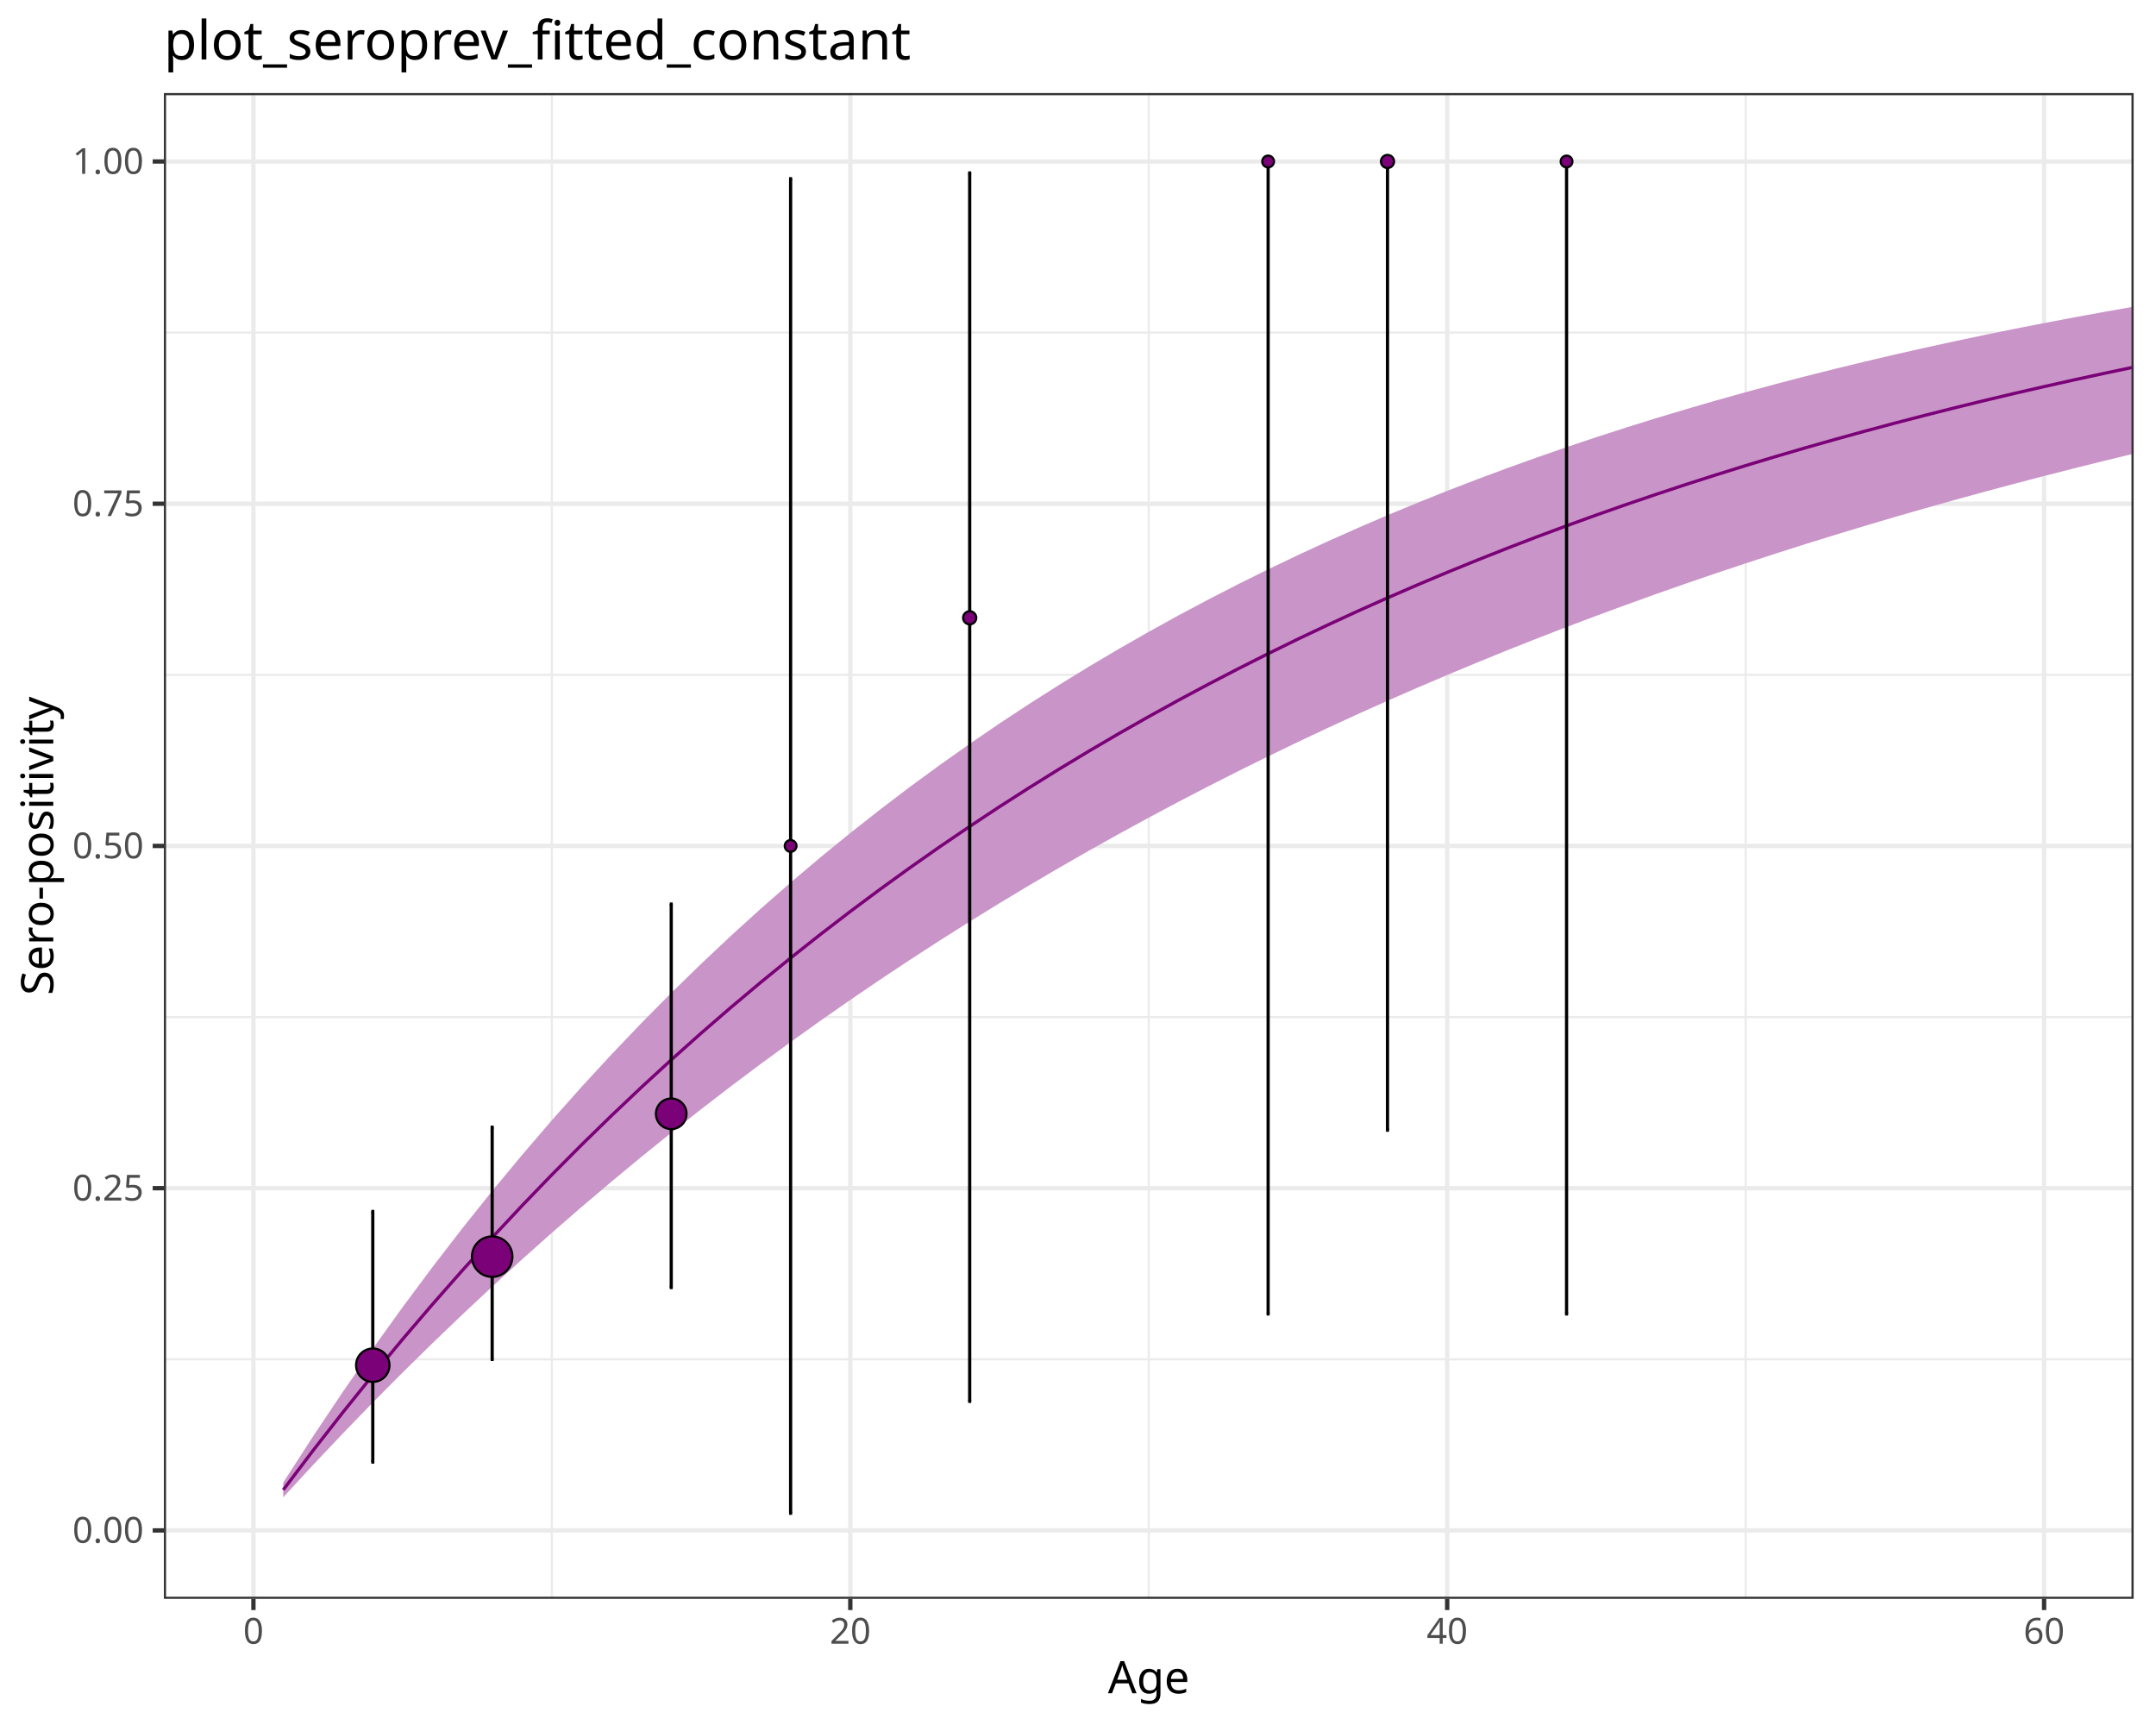
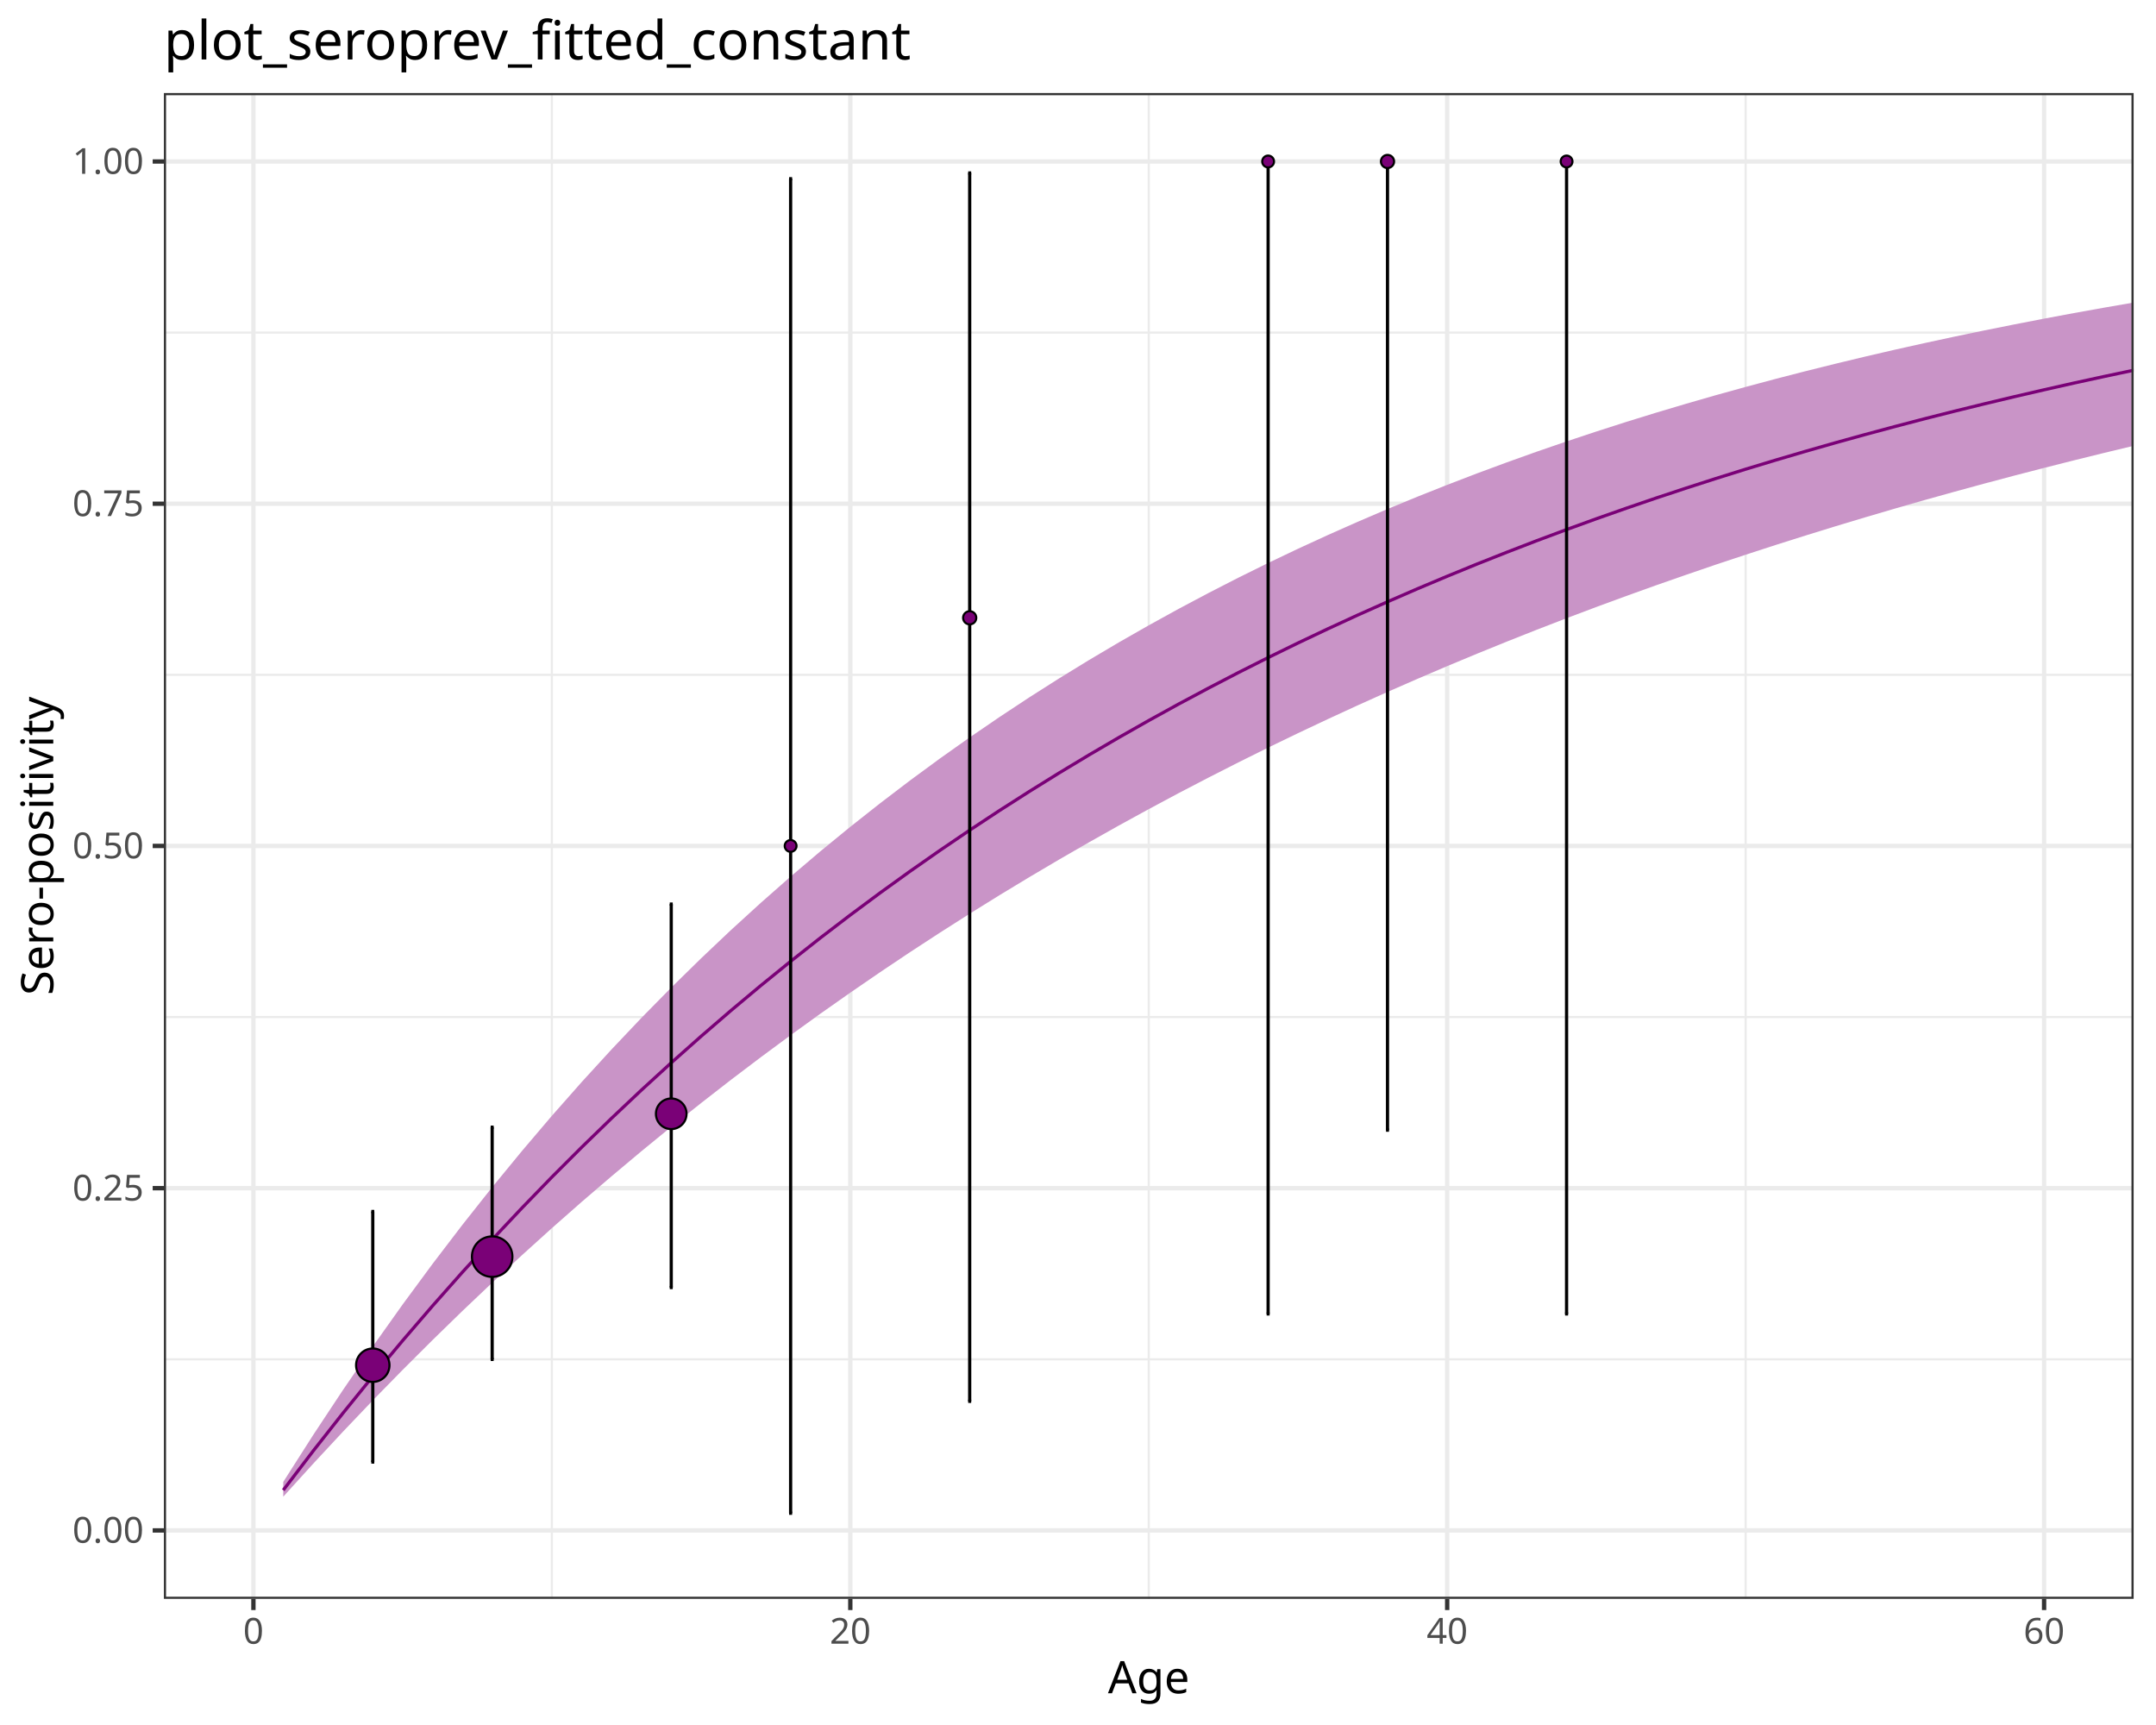
<svg xmlns="http://www.w3.org/2000/svg" class="svglite" data-engine-version="2.0" width="720.00pt" height="576.00pt" viewBox="0 0 720.00 576.00">
  <defs>
    <style type="text/css">
    .svglite line, .svglite polyline, .svglite polygon, .svglite path, .svglite rect, .svglite circle {
      fill: none;
      stroke: #000000;
      stroke-linecap: round;
      stroke-linejoin: round;
      stroke-miterlimit: 10.00;
    }
  </style>
  </defs>
  <rect width="100%" height="100%" style="stroke: none; fill: #FFFFFF;" />
  <defs>
    <clipPath id="cpMC4wMHw3MjAuMDB8MC4wMHw1NzYuMDA=">
      <rect x="0.00" y="0.00" width="720.00" height="576.00" />
    </clipPath>
  </defs>
  <g clip-path="url(#cpMC4wMHw3MjAuMDB8MC4wMHw1NzYuMDA=)">
    <rect x="0.00" y="0.00" width="720.00" height="576.00" style="stroke-width: 1.45; stroke: #FFFFFF; fill: #FFFFFF;" />
  </g>
  <defs>
    <clipPath id="cpNTQuNzN8NzEyLjUzfDMxLjA3fDUzMy44OA==">
      <rect x="54.73" y="31.07" width="657.80" height="502.81" />
    </clipPath>
  </defs>
  <g clip-path="url(#cpNTQuNzN8NzEyLjUzfDMxLjA3fDUzMy44OA==)">
    <rect x="54.73" y="31.07" width="657.80" height="502.81" style="stroke-width: 1.45; stroke: none; fill: #FFFFFF;" />
    <polyline points="54.73,453.89 712.53,453.89 " style="stroke-width: 0.73; stroke: #EBEBEB; stroke-linecap: butt;" />
    <polyline points="54.73,339.61 712.53,339.61 " style="stroke-width: 0.73; stroke: #EBEBEB; stroke-linecap: butt;" />
    <polyline points="54.73,225.34 712.53,225.34 " style="stroke-width: 0.73; stroke: #EBEBEB; stroke-linecap: butt;" />
    <polyline points="54.73,111.06 712.53,111.06 " style="stroke-width: 0.73; stroke: #EBEBEB; stroke-linecap: butt;" />
    <polyline points="184.29,533.88 184.29,31.07 " style="stroke-width: 0.73; stroke: #EBEBEB; stroke-linecap: butt;" />
    <polyline points="383.63,533.88 383.63,31.07 " style="stroke-width: 0.73; stroke: #EBEBEB; stroke-linecap: butt;" />
    <polyline points="582.96,533.88 582.96,31.07 " style="stroke-width: 0.73; stroke: #EBEBEB; stroke-linecap: butt;" />
    <polyline points="54.73,511.03 712.53,511.03 " style="stroke-width: 1.45; stroke: #EBEBEB; stroke-linecap: butt;" />
    <polyline points="54.73,396.75 712.53,396.75 " style="stroke-width: 1.45; stroke: #EBEBEB; stroke-linecap: butt;" />
    <polyline points="54.73,282.47 712.53,282.47 " style="stroke-width: 1.45; stroke: #EBEBEB; stroke-linecap: butt;" />
    <polyline points="54.73,168.20 712.53,168.20 " style="stroke-width: 1.45; stroke: #EBEBEB; stroke-linecap: butt;" />
    <polyline points="54.73,53.92 712.53,53.92 " style="stroke-width: 1.45; stroke: #EBEBEB; stroke-linecap: butt;" />
    <polyline points="84.63,533.88 84.63,31.07 " style="stroke-width: 1.45; stroke: #EBEBEB; stroke-linecap: butt;" />
    <polyline points="283.96,533.88 283.96,31.07 " style="stroke-width: 1.45; stroke: #EBEBEB; stroke-linecap: butt;" />
    <polyline points="483.29,533.88 483.29,31.07 " style="stroke-width: 1.45; stroke: #EBEBEB; stroke-linecap: butt;" />
    <polyline points="682.63,533.88 682.63,31.07 " style="stroke-width: 1.45; stroke: #EBEBEB; stroke-linecap: butt;" />
-     <polygon points="94.59,495.03 104.56,479.60 114.53,464.71 124.49,450.34 134.46,436.47 144.43,423.08 154.39,410.17 164.36,397.70 174.33,385.68 184.29,374.07 194.26,362.87 204.23,352.06 214.19,341.63 224.16,331.56 234.13,321.85 244.09,312.48 254.06,303.43 264.03,294.70 273.99,286.28 283.96,278.15 293.93,270.30 303.89,262.73 313.86,255.43 323.83,248.38 333.79,241.57 343.76,235.01 353.73,228.67 363.69,222.56 373.66,216.66 383.63,210.97 393.59,205.47 403.56,200.17 413.53,195.05 423.49,190.12 433.46,185.35 443.43,180.75 453.39,176.32 463.36,172.03 473.33,167.90 483.29,163.91 493.26,160.07 503.23,156.35 513.19,152.77 523.16,149.31 533.13,145.97 543.09,142.75 553.06,139.64 563.03,136.65 572.99,133.75 582.96,130.96 592.93,128.26 602.89,125.66 612.86,123.15 622.83,120.73 632.79,118.39 642.76,116.14 652.73,113.96 662.69,111.86 672.66,109.83 682.63,107.88 692.59,105.99 702.56,104.17 712.53,102.41 722.49,100.71 732.46,99.08 742.43,97.50 752.39,95.97 762.36,94.50 772.33,93.08 782.29,91.71 792.26,90.39 802.23,89.11 812.19,87.88 822.16,86.69 832.13,85.55 842.09,84.44 852.06,83.37 862.03,82.34 872.00,81.35 881.96,80.39 881.96,118.24 872.00,119.84 862.03,121.47 852.06,123.15 842.09,124.87 832.13,126.63 822.16,128.43 812.19,130.28 802.23,132.18 792.26,134.12 782.29,136.11 772.33,138.15 762.36,140.24 752.39,142.38 742.43,144.58 732.46,146.83 722.49,149.13 712.53,151.49 702.56,153.91 692.59,156.40 682.63,158.94 672.66,161.55 662.69,164.22 652.73,166.95 642.76,169.76 632.79,172.63 622.83,175.58 612.86,178.60 602.89,181.69 592.93,184.86 582.96,188.11 572.99,191.44 563.03,194.85 553.06,198.35 543.09,201.94 533.13,205.61 523.16,209.37 513.19,213.23 503.23,217.18 493.26,221.24 483.29,225.39 473.33,229.64 463.36,234.00 453.39,238.47 443.43,243.05 433.46,247.75 423.49,252.56 413.53,257.49 403.56,262.54 393.59,267.71 383.63,273.02 373.66,278.46 363.69,284.03 353.73,289.74 343.76,295.59 333.79,301.59 323.83,307.73 313.86,314.03 303.89,320.49 293.93,327.10 283.96,333.88 273.99,340.83 264.03,347.95 254.06,355.25 244.09,362.72 234.13,370.39 224.16,378.24 214.19,386.29 204.23,394.54 194.26,402.99 184.29,411.65 174.33,420.53 164.36,429.63 154.39,438.95 144.43,448.51 134.46,458.30 124.49,468.33 114.53,478.62 104.56,489.16 94.59,499.96 " style="stroke-width: 0.00; stroke: none; stroke-linecap: butt; fill: #C994C7;" />
-     <polyline points="94.59,495.03 104.56,479.60 114.53,464.71 124.49,450.34 134.46,436.47 144.43,423.08 154.39,410.17 164.36,397.70 174.33,385.68 184.29,374.07 194.26,362.87 204.23,352.06 214.19,341.63 224.16,331.56 234.13,321.85 244.09,312.48 254.06,303.43 264.03,294.70 273.99,286.28 283.96,278.15 293.93,270.30 303.89,262.73 313.86,255.43 323.83,248.38 333.79,241.57 343.76,235.01 353.73,228.67 363.69,222.56 373.66,216.66 383.63,210.97 393.59,205.47 403.56,200.17 413.53,195.05 423.49,190.12 433.46,185.35 443.43,180.75 453.39,176.32 463.36,172.03 473.33,167.90 483.29,163.91 493.26,160.07 503.23,156.35 513.19,152.77 523.16,149.31 533.13,145.97 543.09,142.75 553.06,139.64 563.03,136.65 572.99,133.75 582.96,130.96 592.93,128.26 602.89,125.66 612.86,123.15 622.83,120.73 632.79,118.39 642.76,116.14 652.73,113.96 662.69,111.86 672.66,109.83 682.63,107.88 692.59,105.99 702.56,104.17 712.53,102.41 722.49,100.71 732.46,99.08 742.43,97.50 752.39,95.97 762.36,94.50 772.33,93.08 782.29,91.71 792.26,90.39 802.23,89.11 812.19,87.88 822.16,86.69 832.13,85.55 842.09,84.44 852.06,83.37 862.03,82.34 872.00,81.35 881.96,80.39 " style="stroke-width: 1.07; stroke: none; stroke-linecap: butt;" />
-     <polyline points="881.96,118.24 872.00,119.84 862.03,121.47 852.06,123.15 842.09,124.87 832.13,126.63 822.16,128.43 812.19,130.28 802.23,132.18 792.26,134.12 782.29,136.11 772.33,138.15 762.36,140.24 752.39,142.38 742.43,144.58 732.46,146.83 722.49,149.13 712.53,151.49 702.56,153.91 692.59,156.40 682.63,158.94 672.66,161.55 662.69,164.22 652.73,166.95 642.76,169.76 632.79,172.63 622.83,175.58 612.86,178.60 602.89,181.69 592.93,184.86 582.96,188.11 572.99,191.44 563.03,194.85 553.06,198.35 543.09,201.94 533.13,205.61 523.16,209.37 513.19,213.23 503.23,217.18 493.26,221.24 483.29,225.39 473.33,229.64 463.36,234.00 453.39,238.47 443.43,243.05 433.46,247.75 423.49,252.56 413.53,257.49 403.56,262.54 393.59,267.71 383.63,273.02 373.66,278.46 363.69,284.03 353.73,289.74 343.76,295.59 333.79,301.59 323.83,307.73 313.86,314.03 303.89,320.49 293.93,327.10 283.96,333.88 273.99,340.83 264.03,347.95 254.06,355.25 244.09,362.72 234.13,370.39 224.16,378.24 214.19,386.29 204.23,394.54 194.26,402.99 184.29,411.65 174.33,420.53 164.36,429.63 154.39,438.95 144.43,448.51 134.46,458.30 124.49,468.33 114.53,478.62 104.56,489.16 94.59,499.96 " style="stroke-width: 1.07; stroke: none; stroke-linecap: butt;" />
-     <polyline points="94.59,497.48 104.56,484.33 114.53,471.57 124.49,459.20 134.46,447.18 144.43,435.53 154.39,424.22 164.36,413.24 174.33,402.59 184.29,392.26 194.26,382.23 204.23,372.50 214.19,363.06 224.16,353.90 234.13,345.00 244.09,336.38 254.06,328.01 264.03,319.88 273.99,312.00 283.96,304.35 293.93,296.93 303.89,289.73 313.86,282.74 323.83,275.96 333.79,269.37 343.76,262.99 353.73,256.79 363.69,250.78 373.66,244.94 383.63,239.28 393.59,233.79 403.56,228.46 413.53,223.29 423.49,218.27 433.46,213.39 443.43,208.67 453.39,204.08 463.36,199.63 473.33,195.31 483.29,191.12 493.26,187.06 503.23,183.11 513.19,179.28 523.16,175.57 533.13,171.96 543.09,168.46 553.06,165.07 563.03,161.77 572.99,158.58 582.96,155.47 592.93,152.46 602.89,149.54 612.86,146.71 622.83,143.96 632.79,141.29 642.76,138.70 652.73,136.19 662.69,133.75 672.66,131.38 682.63,129.09 692.59,126.86 702.56,124.70 712.53,122.60 722.49,120.57 732.46,118.59 742.43,116.67 752.39,114.81 762.36,113.01 772.33,111.26 782.29,109.56 792.26,107.91 802.23,106.31 812.19,104.76 822.16,103.25 832.13,101.79 842.09,100.37 852.06,98.99 862.03,97.66 872.00,96.36 881.96,95.10 " style="stroke-width: 1.07; stroke: #7A0177; stroke-linecap: butt;" />
+     <polygon points="94.59,494.83 104.56,479.21 114.53,464.14 124.49,449.60 134.46,435.58 144.43,422.06 154.39,409.02 164.36,396.43 174.33,384.30 184.29,372.59 194.26,361.30 204.23,350.41 214.19,339.90 224.16,329.77 234.13,320.00 244.09,310.57 254.06,301.48 264.03,292.70 273.99,284.24 283.96,276.08 293.93,268.21 303.89,260.62 313.86,253.29 323.83,246.23 333.79,239.42 343.76,232.84 353.73,226.50 363.69,220.39 373.66,214.49 383.63,208.80 393.59,203.31 403.56,198.02 413.53,192.91 423.49,187.99 433.46,183.24 443.43,178.66 453.39,174.24 463.36,169.97 473.33,165.86 483.29,161.90 493.26,158.07 503.23,154.38 513.19,150.82 523.16,147.39 533.13,144.08 543.09,140.88 553.06,137.80 563.03,134.83 572.99,131.96 582.96,129.20 592.93,126.53 602.89,123.96 612.86,121.48 622.83,119.08 632.79,116.77 642.76,114.55 652.73,112.40 662.69,110.33 672.66,108.33 682.63,106.40 692.59,104.54 702.56,102.75 712.53,101.02 722.49,99.35 732.46,97.74 742.43,96.19 752.39,94.69 762.36,93.24 772.33,91.85 782.29,90.51 792.26,89.21 802.23,87.96 812.19,86.75 822.16,85.59 832.13,84.47 842.09,83.39 852.06,82.34 862.03,81.34 872.00,80.36 881.96,79.43 881.96,116.04 872.00,117.61 862.03,119.22 852.06,120.87 842.09,122.56 832.13,124.30 822.16,126.07 812.19,127.90 802.23,129.77 792.26,131.68 782.29,133.65 772.33,135.66 762.36,137.73 752.39,139.84 742.43,142.01 732.46,144.24 722.49,146.52 712.53,148.86 702.56,151.26 692.59,153.72 682.63,156.24 672.66,158.82 662.69,161.47 652.73,164.19 642.76,166.97 632.79,169.83 622.83,172.76 612.86,175.76 602.89,178.84 592.93,181.99 582.96,185.23 572.99,188.54 563.03,191.95 553.06,195.43 543.09,199.01 533.13,202.67 523.16,206.43 513.19,210.28 503.23,214.23 493.26,218.28 483.29,222.43 473.33,226.69 463.36,231.05 453.39,235.53 443.43,240.12 433.46,244.82 423.49,249.64 413.53,254.59 403.56,259.66 393.59,264.85 383.63,270.18 373.66,275.64 363.69,281.25 353.73,286.99 343.76,292.88 333.79,298.91 323.83,305.10 313.86,311.45 303.89,317.95 293.93,324.62 283.96,331.46 273.99,338.47 264.03,345.66 254.06,353.03 244.09,360.58 234.13,368.33 224.16,376.27 214.19,384.42 204.23,392.77 194.26,401.32 184.29,410.10 174.33,419.10 164.36,428.32 154.39,437.78 144.43,447.48 134.46,457.42 124.49,467.61 114.53,478.06 104.56,488.78 94.59,499.76 " style="stroke-width: 0.00; stroke: none; stroke-linecap: butt; fill: #C994C7;" />
+     <polyline points="94.59,494.83 104.56,479.21 114.53,464.14 124.49,449.60 134.46,435.58 144.43,422.06 154.39,409.02 164.36,396.43 174.33,384.30 184.29,372.59 194.26,361.30 204.23,350.41 214.19,339.90 224.16,329.77 234.13,320.00 244.09,310.57 254.06,301.48 264.03,292.70 273.99,284.24 283.96,276.08 293.93,268.21 303.89,260.62 313.86,253.29 323.83,246.23 333.79,239.42 343.76,232.84 353.73,226.50 363.69,220.39 373.66,214.49 383.63,208.80 393.59,203.31 403.56,198.02 413.53,192.91 423.49,187.99 433.46,183.24 443.43,178.66 453.39,174.24 463.36,169.97 473.33,165.86 483.29,161.90 493.26,158.07 503.23,154.38 513.19,150.82 523.16,147.39 533.13,144.08 543.09,140.88 553.06,137.80 563.03,134.83 572.99,131.96 582.96,129.20 592.93,126.53 602.89,123.96 612.86,121.48 622.83,119.08 632.79,116.77 642.76,114.55 652.73,112.40 662.69,110.33 672.66,108.33 682.63,106.40 692.59,104.54 702.56,102.75 712.53,101.02 722.49,99.35 732.46,97.74 742.43,96.19 752.39,94.69 762.36,93.24 772.33,91.85 782.29,90.51 792.26,89.21 802.23,87.96 812.19,86.75 822.16,85.59 832.13,84.47 842.09,83.39 852.06,82.34 862.03,81.34 872.00,80.36 881.96,79.43 " style="stroke-width: 1.07; stroke: none; stroke-linecap: butt;" />
+     <polyline points="881.96,116.04 872.00,117.61 862.03,119.22 852.06,120.87 842.09,122.56 832.13,124.30 822.16,126.07 812.19,127.90 802.23,129.77 792.26,131.68 782.29,133.65 772.33,135.66 762.36,137.73 752.39,139.84 742.43,142.01 732.46,144.24 722.49,146.52 712.53,148.86 702.56,151.26 692.59,153.72 682.63,156.24 672.66,158.82 662.69,161.47 652.73,164.19 642.76,166.97 632.79,169.83 622.83,172.76 612.86,175.76 602.89,178.84 592.93,181.99 582.96,185.23 572.99,188.54 563.03,191.95 553.06,195.43 543.09,199.01 533.13,202.67 523.16,206.43 513.19,210.28 503.23,214.23 493.26,218.28 483.29,222.43 473.33,226.69 463.36,231.05 453.39,235.53 443.43,240.12 433.46,244.82 423.49,249.64 413.53,254.59 403.56,259.66 393.59,264.85 383.63,270.18 373.66,275.64 363.69,281.25 353.73,286.99 343.76,292.88 333.79,298.91 323.83,305.10 313.86,311.45 303.89,317.95 293.93,324.62 283.96,331.46 273.99,338.47 264.03,345.66 254.06,353.03 244.09,360.58 234.13,368.33 224.16,376.27 214.19,384.42 204.23,392.77 194.26,401.32 184.29,410.10 174.33,419.10 164.36,428.32 154.39,437.78 144.43,447.48 134.46,457.42 124.49,467.61 114.53,478.06 104.56,488.78 94.59,499.76 " style="stroke-width: 1.07; stroke: none; stroke-linecap: butt;" />
+     <polyline points="94.59,497.58 104.56,484.53 114.53,471.87 124.49,459.58 134.46,447.65 144.43,436.07 154.39,424.83 164.36,413.92 174.33,403.33 184.29,393.05 194.26,383.08 204.23,373.40 214.19,364.00 224.16,354.88 234.13,346.03 244.09,337.44 254.06,329.10 264.03,321.01 273.99,313.15 283.96,305.53 293.93,298.13 303.89,290.95 313.86,283.98 323.83,277.21 333.79,270.64 343.76,264.27 353.73,258.08 363.69,252.08 373.66,246.25 383.63,240.59 393.59,235.10 403.56,229.78 413.53,224.60 423.49,219.58 433.46,214.71 443.43,209.98 453.39,205.39 463.36,200.94 473.33,196.61 483.29,192.42 493.26,188.34 503.23,184.39 513.19,180.55 523.16,176.83 533.13,173.21 543.09,169.71 553.06,166.30 563.03,163.00 572.99,159.79 582.96,156.67 592.93,153.65 602.89,150.72 612.86,147.87 622.83,145.11 632.79,142.43 642.76,139.82 652.73,137.30 662.69,134.85 672.66,132.47 682.63,130.16 692.59,127.91 702.56,125.74 712.53,123.63 722.49,121.58 732.46,119.59 742.43,117.65 752.39,115.78 762.36,113.96 772.33,112.20 782.29,110.48 792.26,108.82 802.23,107.20 812.19,105.64 822.16,104.12 832.13,102.64 842.09,101.21 852.06,99.82 862.03,98.47 872.00,97.16 881.96,95.88 " style="stroke-width: 1.07; stroke: #7A0177; stroke-linecap: butt;" />
    <polyline points="124.00,404.53 124.99,404.53 " style="stroke-width: 1.07; stroke-linecap: butt;" />
    <polyline points="124.49,404.53 124.49,488.20 " style="stroke-width: 1.07; stroke-linecap: butt;" />
    <polyline points="124.00,488.20 124.99,488.20 " style="stroke-width: 1.07; stroke-linecap: butt;" />
    <polyline points="163.86,376.38 164.86,376.38 " style="stroke-width: 1.07; stroke-linecap: butt;" />
    <polyline points="164.36,376.38 164.36,453.92 " style="stroke-width: 1.07; stroke-linecap: butt;" />
    <polyline points="163.86,453.92 164.86,453.92 " style="stroke-width: 1.07; stroke-linecap: butt;" />
    <polyline points="223.66,301.88 224.66,301.88 " style="stroke-width: 1.07; stroke-linecap: butt;" />
    <polyline points="224.16,301.88 224.16,429.92 " style="stroke-width: 1.07; stroke-linecap: butt;" />
    <polyline points="223.66,429.92 224.66,429.92 " style="stroke-width: 1.07; stroke-linecap: butt;" />
    <polyline points="263.53,59.67 264.53,59.67 " style="stroke-width: 1.07; stroke-linecap: butt;" />
    <polyline points="264.03,59.67 264.03,505.28 " style="stroke-width: 1.07; stroke-linecap: butt;" />
    <polyline points="263.53,505.28 264.53,505.28 " style="stroke-width: 1.07; stroke-linecap: butt;" />
    <polyline points="323.33,57.76 324.33,57.76 " style="stroke-width: 1.07; stroke-linecap: butt;" />
    <polyline points="323.83,57.76 323.83,467.92 " style="stroke-width: 1.07; stroke-linecap: butt;" />
    <polyline points="323.33,467.92 324.33,467.92 " style="stroke-width: 1.07; stroke-linecap: butt;" />
    <polyline points="423.00,53.92 423.99,53.92 " style="stroke-width: 1.07; stroke-linecap: butt;" />
    <polyline points="423.49,53.92 423.49,438.75 " style="stroke-width: 1.07; stroke-linecap: butt;" />
    <polyline points="423.00,438.75 423.99,438.75 " style="stroke-width: 1.07; stroke-linecap: butt;" />
    <polyline points="462.86,53.92 463.86,53.92 " style="stroke-width: 1.07; stroke-linecap: butt;" />
    <polyline points="463.36,53.92 463.36,377.37 " style="stroke-width: 1.07; stroke-linecap: butt;" />
    <polyline points="462.86,377.37 463.86,377.37 " style="stroke-width: 1.07; stroke-linecap: butt;" />
    <polyline points="522.66,53.92 523.66,53.92 " style="stroke-width: 1.07; stroke-linecap: butt;" />
    <polyline points="523.16,53.92 523.16,438.75 " style="stroke-width: 1.07; stroke-linecap: butt;" />
    <polyline points="522.66,438.75 523.66,438.75 " style="stroke-width: 1.07; stroke-linecap: butt;" />
    <polyline points="722.00,53.92 722.99,53.92 " style="stroke-width: 1.07; stroke-linecap: butt;" />
    <polyline points="722.49,53.92 722.49,499.60 " style="stroke-width: 1.07; stroke-linecap: butt;" />
    <polyline points="722.00,499.60 722.99,499.60 " style="stroke-width: 1.07; stroke-linecap: butt;" />
    <circle cx="124.49" cy="455.86" r="5.58" style="stroke-width: 0.71; fill: #7A0177;" />
    <circle cx="164.36" cy="419.61" r="6.76" style="stroke-width: 0.71; fill: #7A0177;" />
    <circle cx="224.16" cy="371.91" r="5.11" style="stroke-width: 0.71; fill: #7A0177;" />
    <circle cx="264.03" cy="282.47" r="1.97" style="stroke-width: 0.71; fill: #7A0177;" />
    <circle cx="323.83" cy="206.29" r="2.20" style="stroke-width: 0.71; fill: #7A0177;" />
    <circle cx="423.49" cy="53.92" r="1.97" style="stroke-width: 0.71; fill: #7A0177;" />
    <circle cx="463.36" cy="53.92" r="2.20" style="stroke-width: 0.71; fill: #7A0177;" />
    <circle cx="523.16" cy="53.92" r="1.97" style="stroke-width: 0.71; fill: #7A0177;" />
    <circle cx="722.49" cy="53.92" r="1.42" style="stroke-width: 0.71; fill: #7A0177;" />
    <rect x="54.73" y="31.07" width="657.80" height="502.81" style="stroke-width: 1.45; stroke: #333333;" />
  </g>
  <g clip-path="url(#cpMC4wMHw3MjAuMDB8MC4wMHw1NzYuMDA=)">
    <text x="48.00" y="515.15" text-anchor="end" style="font-size: 12.00px; fill: #4D4D4D; font-family: sans;" textLength="23.36px" lengthAdjust="spacingAndGlyphs">0.00</text>
    <text x="48.00" y="400.88" text-anchor="end" style="font-size: 12.00px; fill: #4D4D4D; font-family: sans;" textLength="23.36px" lengthAdjust="spacingAndGlyphs">0.25</text>
    <text x="48.00" y="286.60" text-anchor="end" style="font-size: 12.00px; fill: #4D4D4D; font-family: sans;" textLength="23.36px" lengthAdjust="spacingAndGlyphs">0.50</text>
    <text x="48.00" y="172.33" text-anchor="end" style="font-size: 12.00px; fill: #4D4D4D; font-family: sans;" textLength="23.36px" lengthAdjust="spacingAndGlyphs">0.75</text>
    <text x="48.00" y="58.05" text-anchor="end" style="font-size: 12.00px; fill: #4D4D4D; font-family: sans;" textLength="23.36px" lengthAdjust="spacingAndGlyphs">1.00</text>
    <polyline points="50.99,511.03 54.73,511.03 " style="stroke-width: 1.45; stroke: #333333; stroke-linecap: butt;" />
    <polyline points="50.99,396.75 54.73,396.75 " style="stroke-width: 1.45; stroke: #333333; stroke-linecap: butt;" />
    <polyline points="50.99,282.47 54.73,282.47 " style="stroke-width: 1.45; stroke: #333333; stroke-linecap: butt;" />
    <polyline points="50.99,168.20 54.73,168.20 " style="stroke-width: 1.45; stroke: #333333; stroke-linecap: butt;" />
    <polyline points="50.99,53.92 54.73,53.92 " style="stroke-width: 1.45; stroke: #333333; stroke-linecap: butt;" />
    <polyline points="84.63,537.62 84.63,533.88 " style="stroke-width: 1.45; stroke: #333333; stroke-linecap: butt;" />
    <polyline points="283.96,537.62 283.96,533.88 " style="stroke-width: 1.45; stroke: #333333; stroke-linecap: butt;" />
    <polyline points="483.29,537.62 483.29,533.88 " style="stroke-width: 1.45; stroke: #333333; stroke-linecap: butt;" />
    <polyline points="682.63,537.62 682.63,533.88 " style="stroke-width: 1.45; stroke: #333333; stroke-linecap: butt;" />
    <text x="84.63" y="548.86" text-anchor="middle" style="font-size: 12.00px; fill: #4D4D4D; font-family: sans;" textLength="6.67px" lengthAdjust="spacingAndGlyphs">0</text>
    <text x="283.96" y="548.86" text-anchor="middle" style="font-size: 12.00px; fill: #4D4D4D; font-family: sans;" textLength="13.35px" lengthAdjust="spacingAndGlyphs">20</text>
    <text x="483.29" y="548.86" text-anchor="middle" style="font-size: 12.00px; fill: #4D4D4D; font-family: sans;" textLength="13.35px" lengthAdjust="spacingAndGlyphs">40</text>
    <text x="682.63" y="548.86" text-anchor="middle" style="font-size: 12.00px; fill: #4D4D4D; font-family: sans;" textLength="13.35px" lengthAdjust="spacingAndGlyphs">60</text>
    <text x="383.63" y="565.41" text-anchor="middle" style="font-size: 15.00px; font-family: sans;" textLength="26.69px" lengthAdjust="spacingAndGlyphs">Age</text>
    <text transform="translate(17.79,282.47) rotate(-90)" text-anchor="middle" style="font-size: 15.00px; font-family: sans;" textLength="94.21px" lengthAdjust="spacingAndGlyphs">Sero-positivity</text>
    <text x="54.73" y="19.86" style="font-size: 18.00px; font-family: sans;" textLength="236.19px" lengthAdjust="spacingAndGlyphs">plot_seroprev_fitted_constant</text>
  </g>
</svg>
